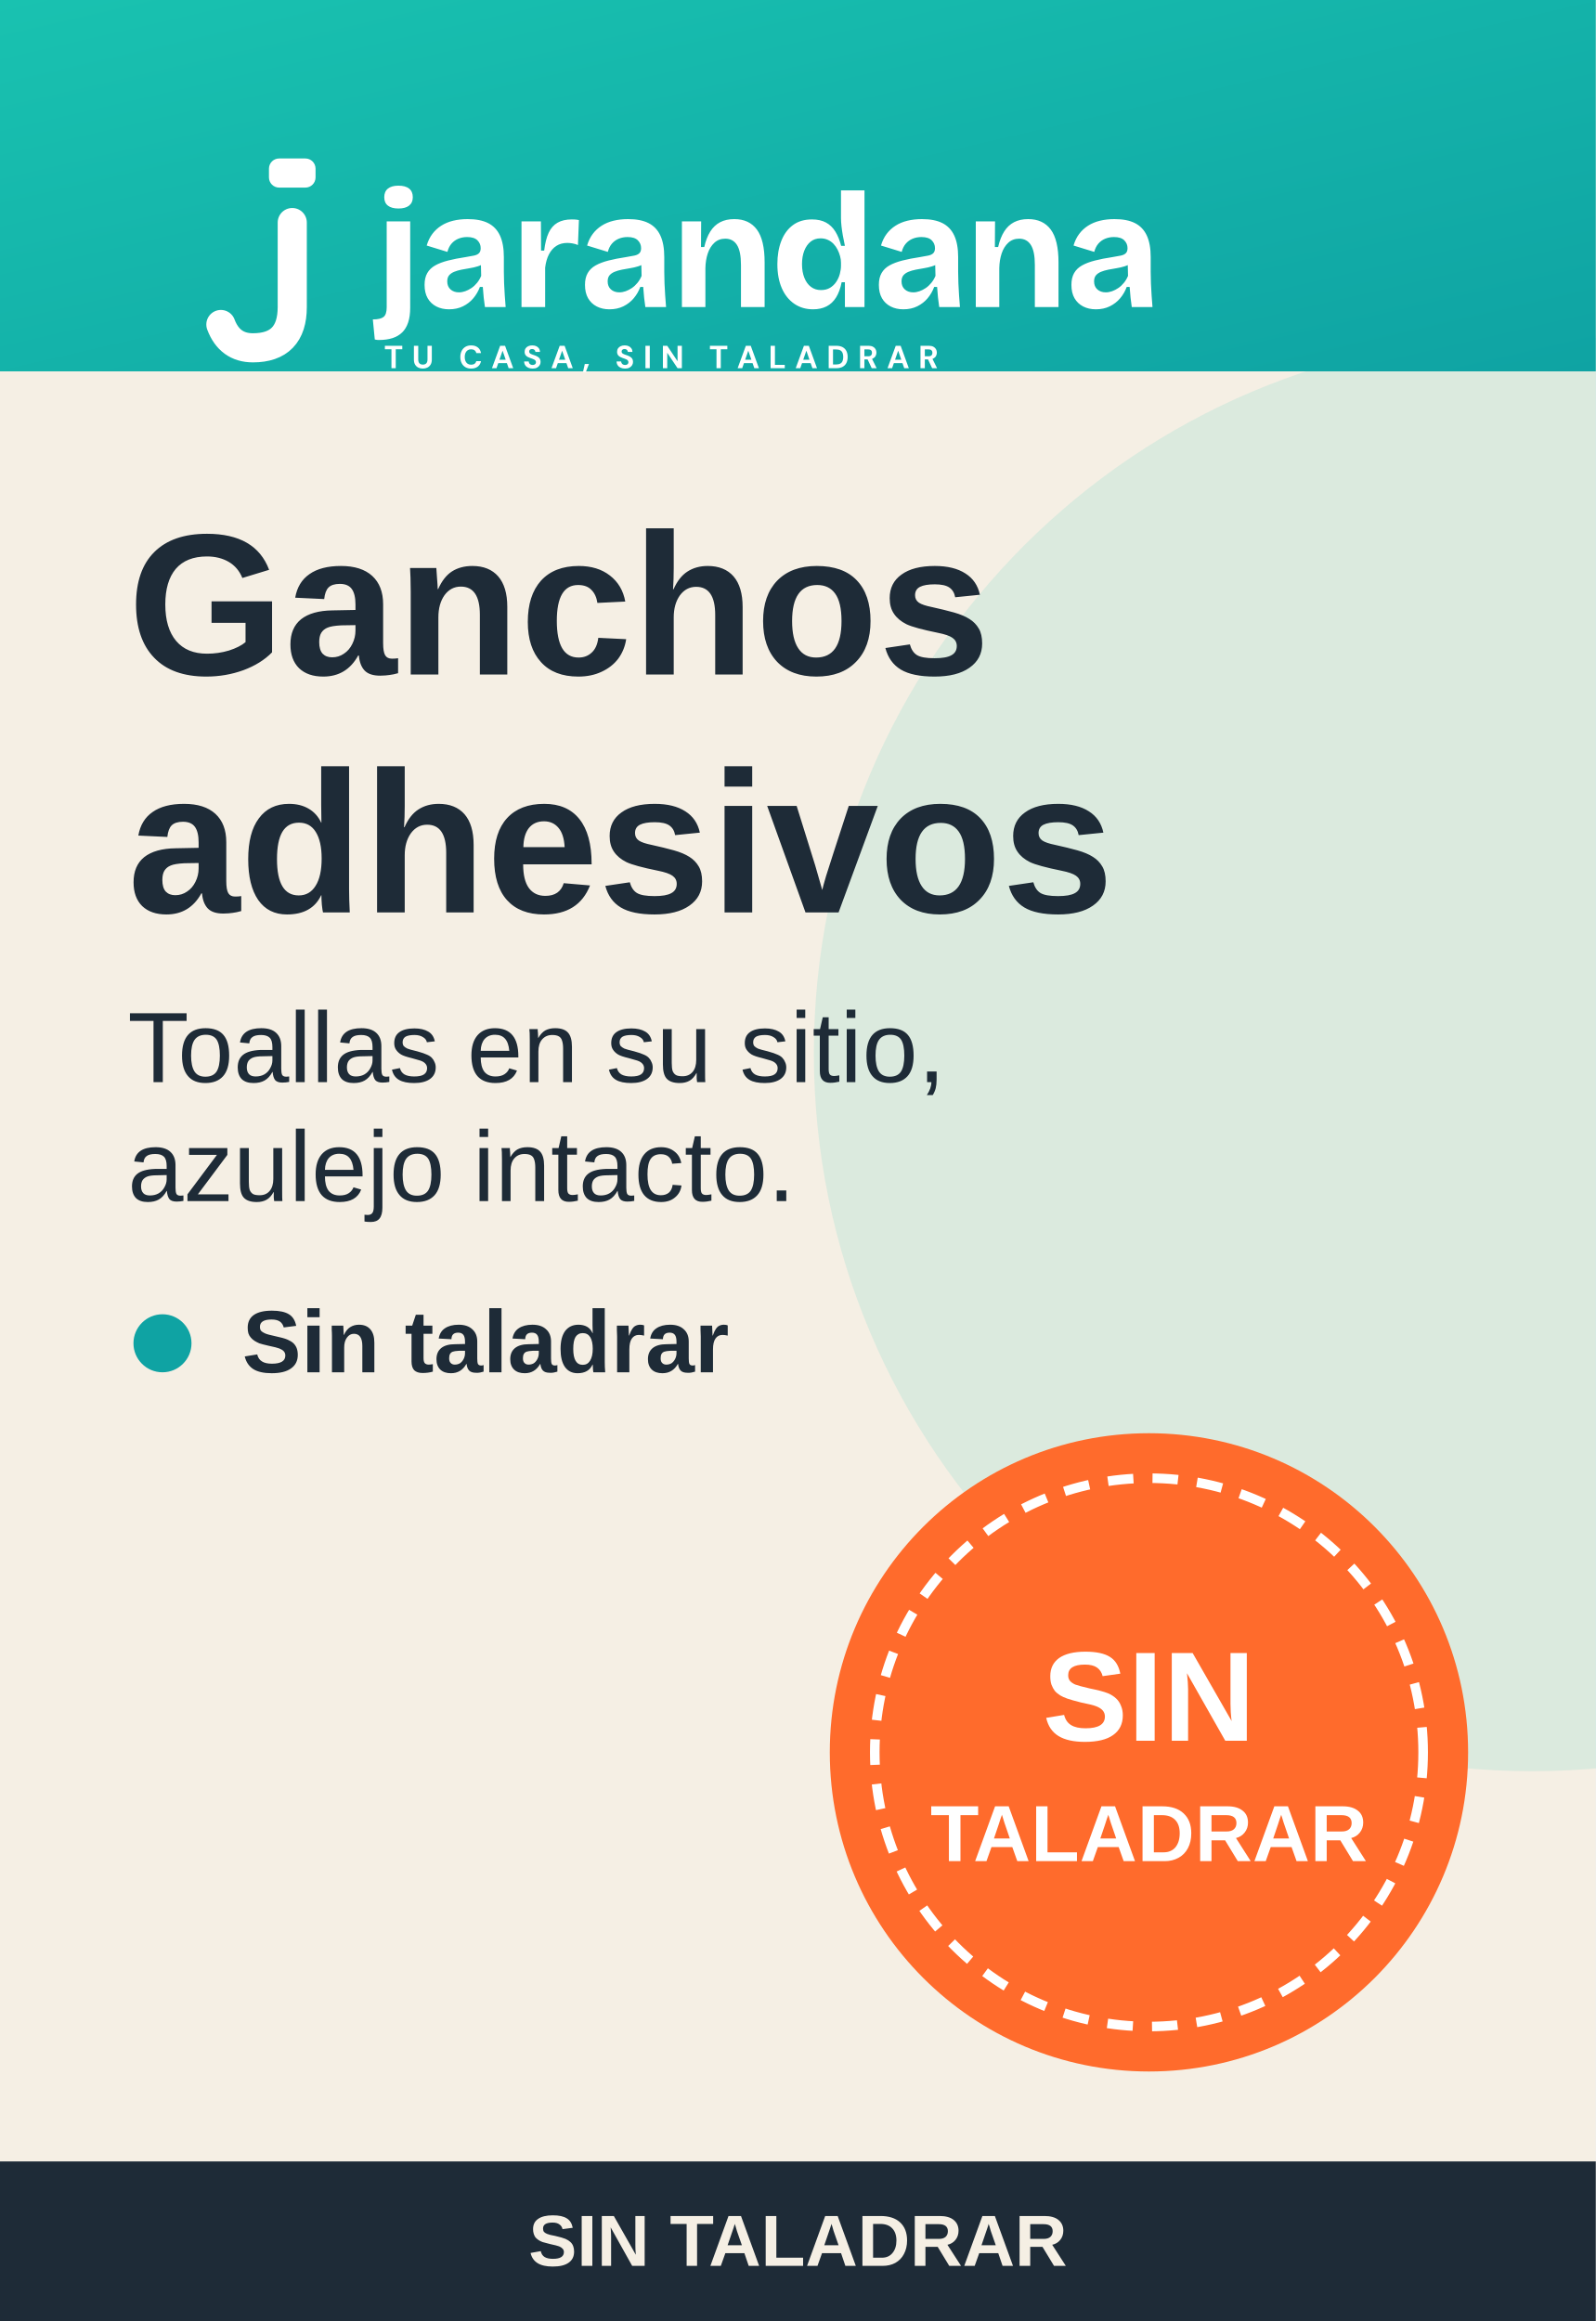
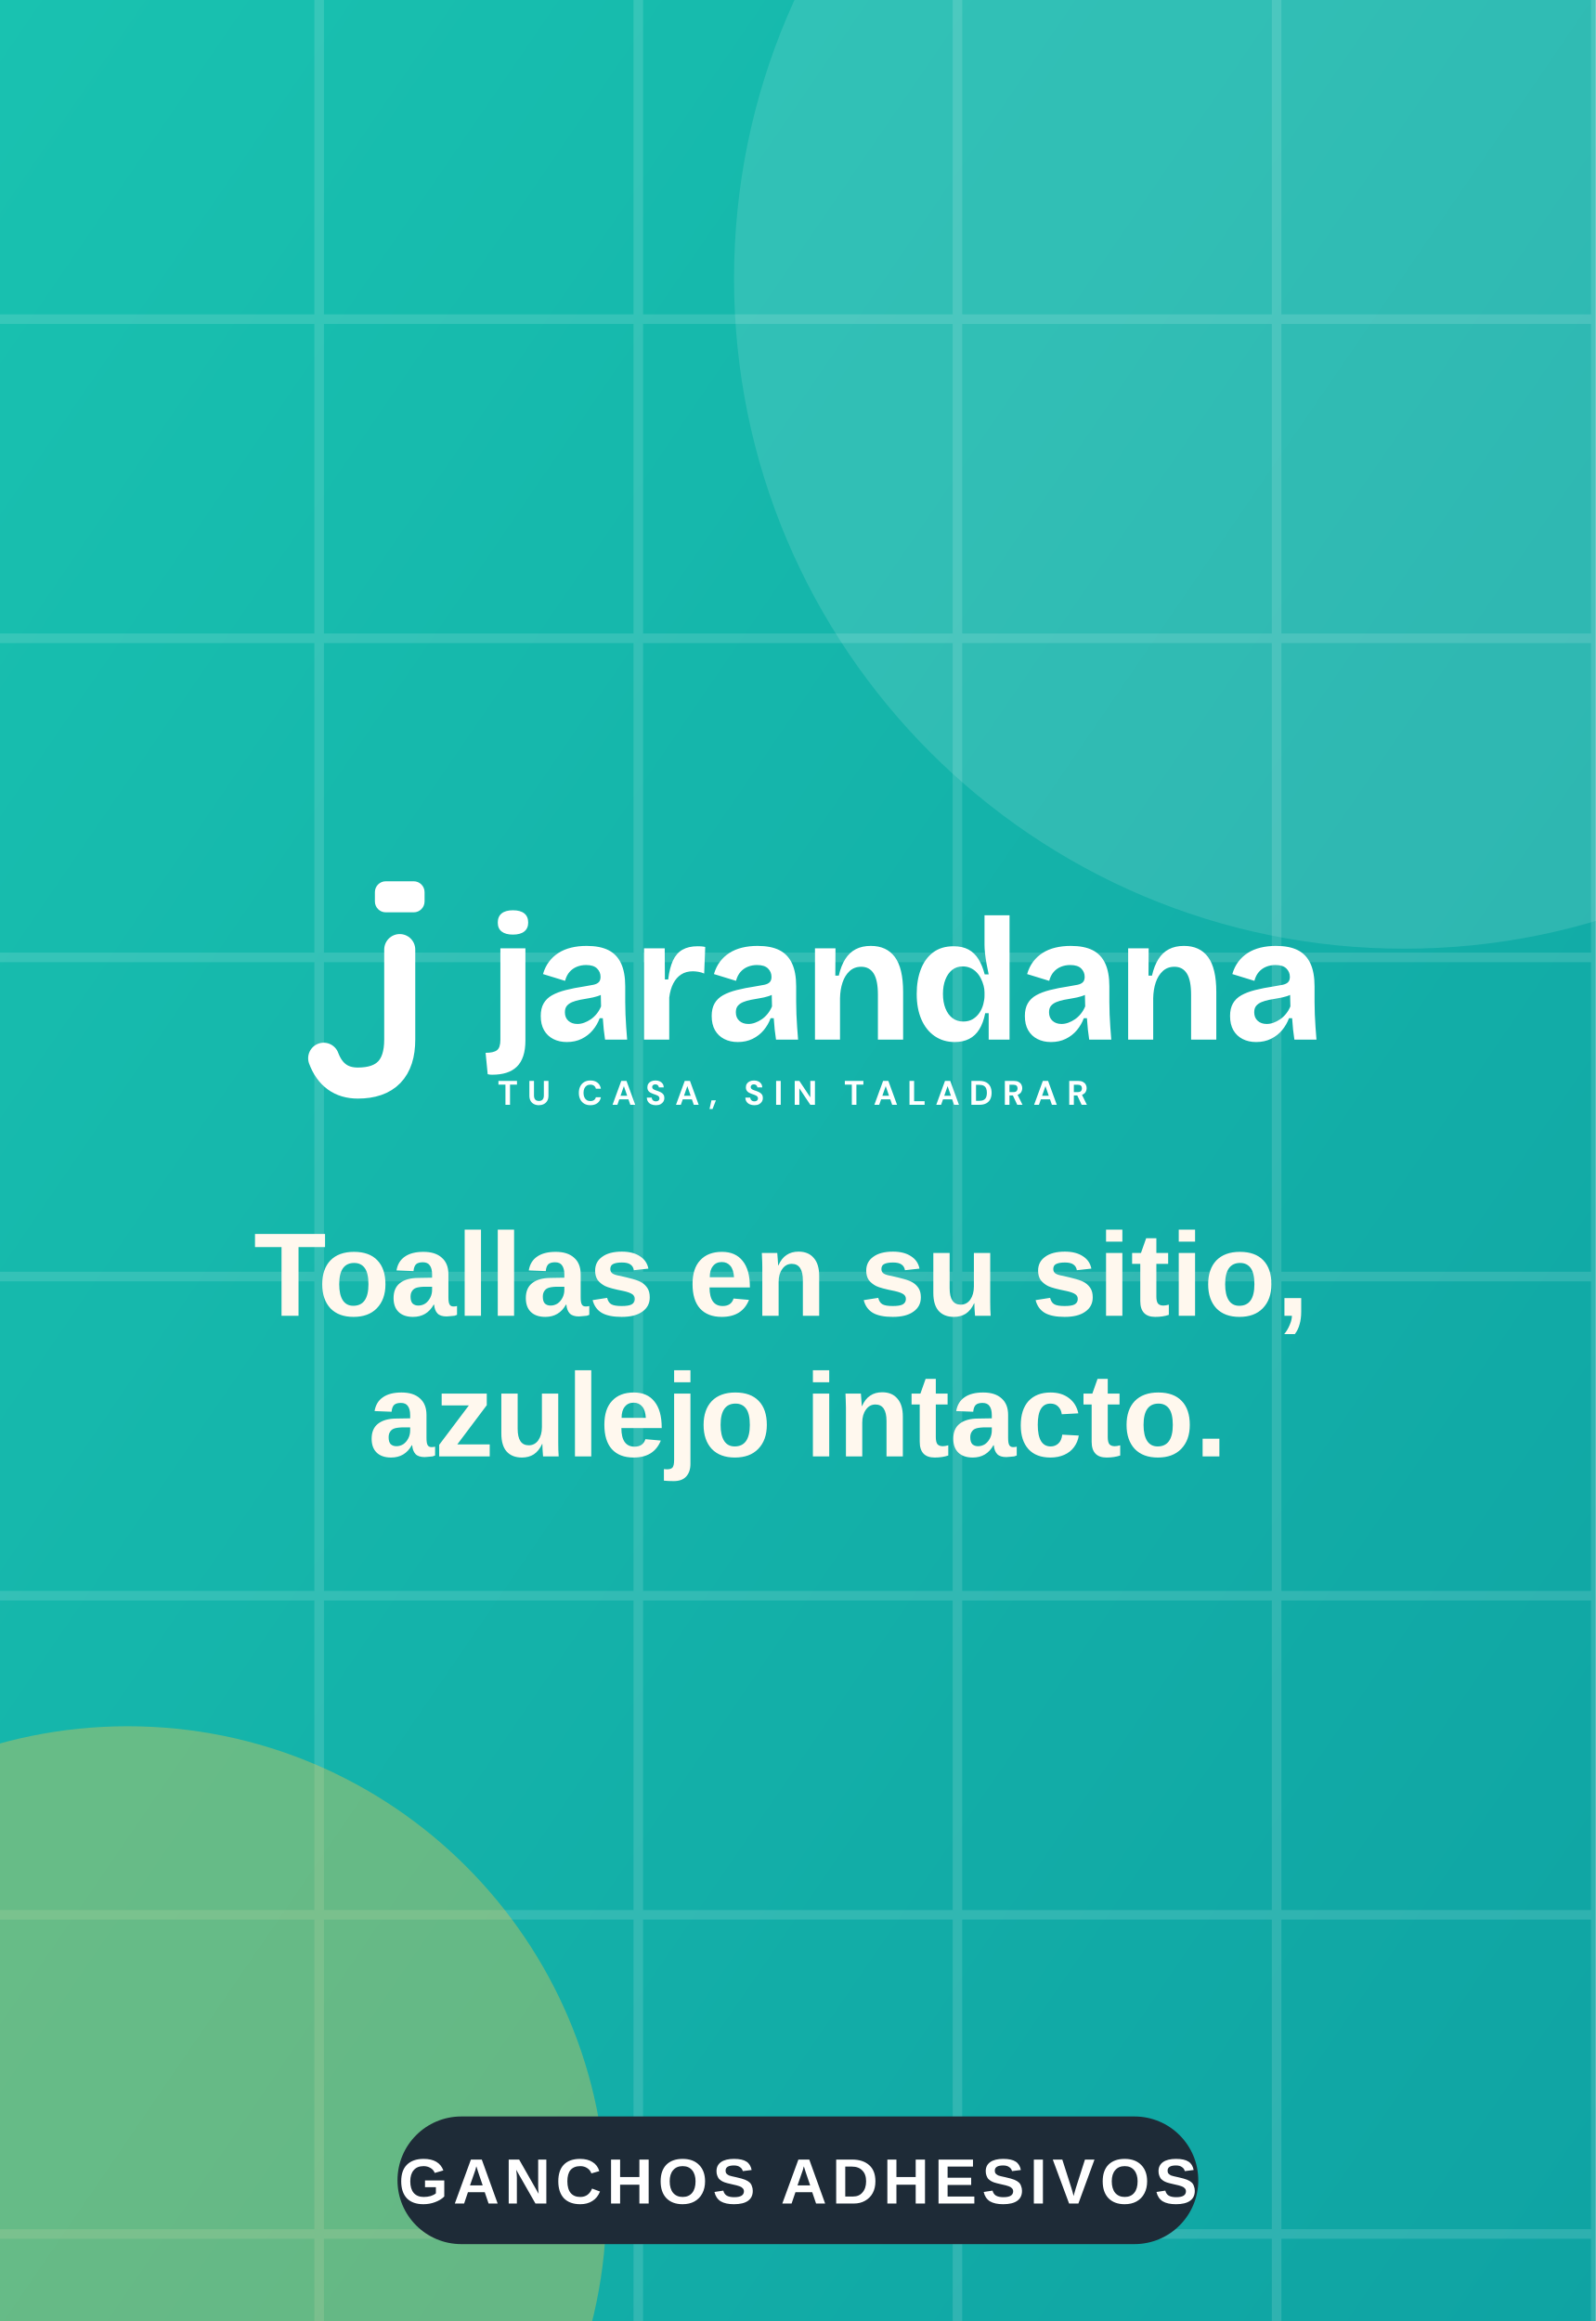
<svg xmlns="http://www.w3.org/2000/svg" viewBox="0 0 110 160" width="440" height="640">
  <defs>
    <linearGradient id="gganchos" x1="0" y1="0" x2="1" y2="1">
      <stop offset="0" stop-color="#19C2B0" />
      <stop offset="1" stop-color="#0FA3A3" />
    </linearGradient>
  </defs>
-   <rect x="0" y="0" width="110" height="160" fill="#F5EFE4" />
-   <circle cx="105.6" cy="72.6" r="49.5" fill="#19C2B0" opacity=".12" />
-   <rect x="0" y="0" width="110" height="25.6" fill="url(#gganchos)" />
-   <svg x="8.8" y="7.3" width="74.2" height="20.1" viewBox="0 0 739 200">
+   <rect x="0" y="0" width="110" height="160" fill="url(#gganchos)" />
+   <clipPath id="cganchos00">
+     <rect x="0" y="0" width="110" height="160" />
+   </clipPath>
+   <g clip-path="url(#cganchos00)" stroke="#fff" stroke-width="0.66" opacity=".13">
+     <path d="M22.0,0 V160" />
+     <path d="M44.0,0 V160" />
+     <path d="M66.0,0 V160" />
+     <path d="M88.0,0 V160" />
+     <path d="M110.0,0 V160" />
+     <path d="M0,22.0 H110" />
+     <path d="M0,44.0 H110" />
+     <path d="M0,66.0 H110" />
+     <path d="M0,88.0 H110" />
+     <path d="M0,110.0 H110" />
+     <path d="M0,132.0 H110" />
+     <path d="M0,154.0 H110" />
+   </g>
+   <circle cx="96.8" cy="19.2" r="46.2" fill="#fff" opacity=".12" />
+   <circle cx="8.8" cy="152.0" r="33.0" fill="#FFC845" opacity=".35" />
+   <svg x="15.4" y="56.9" width="79.2" height="21.4" viewBox="0 0 739 200">
    <g fill="none" stroke-linecap="round" stroke-linejoin="round">
      <rect x="97" y="36" width="32" height="20" rx="7" fill="#FFFFFF" stroke="none" />
      <path d="M113 80 V138 Q113 166 86 166 Q70 166 64 150" stroke="#FFFFFF" stroke-width="20" />
    </g>
    <path transform="translate(170.0,138.0)" fill="#FFFFFF" d="M2.576 22.624Q1.904 22.624 1.176 22.568Q0.448 22.512 -0.336 22.288L-1.68 8.512Q3.472 8.512 5.656 6.832Q7.84 5.152 7.84 0.112V-58.8H23.968V0.56Q23.968 6.384 22.568 10.584Q21.168 14.784 18.48 17.416Q15.792 20.048 11.816 21.336Q7.84 22.624 2.576 22.624ZM15.904 -67.648Q11.2 -67.648 8.68 -69.608Q6.16 -71.568 6.16 -75.376Q6.16 -79.296 8.68 -81.312Q11.2 -83.328 15.904 -83.328Q20.72 -83.328 23.24 -81.312Q25.76 -79.296 25.76 -75.376Q25.76 -71.68 23.24 -69.664Q20.72 -67.648 15.904 -67.648Z M50.64 1.568Q45.712 1.568 41.904 -0.392Q38.096 -2.352 35.968 -6.048Q33.84 -9.744 33.84 -15.232Q33.84 -20.048 35.688 -23.296Q37.536 -26.544 41.12 -28.56Q44.704 -30.576 49.968 -31.92Q55.232 -33.264 61.952 -34.272Q65.536 -34.832 67.832 -35.336Q70.128 -35.84 71.248 -37.016Q72.368 -38.192 72.368 -40.432Q72.368 -43.568 70.128 -45.808Q67.888 -48.048 63.072 -48.048Q59.824 -48.048 57.08 -46.928Q54.336 -45.808 52.376 -43.568Q50.416 -41.328 49.52 -37.856L35.296 -42.224Q36.64 -46.816 39.16 -50.176Q41.68 -53.536 45.264 -55.832Q48.848 -58.128 53.44 -59.248Q58.032 -60.368 63.408 -60.368Q72.032 -60.368 77.464 -57.624Q82.896 -54.88 85.584 -49.112Q88.272 -43.344 88.272 -34.272V-24.192Q88.272 -20.272 88.44 -16.24Q88.608 -12.208 88.888 -8.12Q89.168 -4.032 89.504 0.0H75.28Q74.832 -2.8 74.44 -6.44Q74.048 -10.08 73.824 -13.776H71.808Q70.24 -9.52 67.328 -6.048Q64.416 -2.576 60.216 -0.504Q56.016 1.568 50.64 1.568ZM57.472 -10.08Q59.6 -10.08 61.784 -10.864Q63.968 -11.648 66.04 -13.048Q68.112 -14.448 69.848 -16.576Q71.584 -18.704 72.704 -21.392L72.48 -30.8L75.056 -30.24Q73.04 -28.784 70.352 -27.944Q67.664 -27.104 64.808 -26.656Q61.952 -26.208 59.152 -25.648Q56.352 -25.088 54.168 -24.192Q51.984 -23.296 50.696 -21.784Q49.408 -20.272 49.408 -17.584Q49.408 -14.112 51.648 -12.096Q53.888 -10.08 57.472 -10.08Z M100.384 0.0V-28.448V-58.8H113.712L113.824 -38.752H115.952Q116.848 -46.256 119.032 -50.96Q121.216 -55.664 125.136 -57.904Q129.056 -60.144 134.88 -60.144Q135.888 -60.144 137.064 -60.088Q138.24 -60.032 139.808 -59.696L139.136 -42.56Q137.456 -43.344 135.44 -43.68Q133.424 -44.016 131.856 -44.016Q127.488 -44.016 124.352 -42.0Q121.216 -39.984 119.256 -36.232Q117.296 -32.48 116.624 -27.104V0.0Z M160.768 1.568Q155.84 1.568 152.032 -0.392Q148.224 -2.352 146.096 -6.048Q143.968 -9.744 143.968 -15.232Q143.968 -20.048 145.816 -23.296Q147.664 -26.544 151.248 -28.56Q154.832 -30.576 160.096 -31.92Q165.36 -33.264 172.08 -34.272Q175.664 -34.832 177.96 -35.336Q180.256 -35.84 181.376 -37.016Q182.496 -38.192 182.496 -40.432Q182.496 -43.568 180.256 -45.808Q178.016 -48.048 173.2 -48.048Q169.952 -48.048 167.208 -46.928Q164.464 -45.808 162.504 -43.568Q160.544 -41.328 159.648 -37.856L145.424 -42.224Q146.768 -46.816 149.288 -50.176Q151.808 -53.536 155.392 -55.832Q158.976 -58.128 163.568 -59.248Q168.16 -60.368 173.536 -60.368Q182.16 -60.368 187.592 -57.624Q193.024 -54.88 195.712 -49.112Q198.4 -43.344 198.4 -34.272V-24.192Q198.4 -20.272 198.568 -16.24Q198.736 -12.208 199.016 -8.12Q199.296 -4.032 199.632 0.0H185.408Q184.96 -2.8 184.568 -6.44Q184.176 -10.08 183.952 -13.776H181.936Q180.368 -9.52 177.456 -6.048Q174.544 -2.576 170.344 -0.504Q166.144 1.568 160.768 1.568ZM167.6 -10.08Q169.728 -10.08 171.912 -10.864Q174.096 -11.648 176.168 -13.048Q178.24 -14.448 179.976 -16.576Q181.712 -18.704 182.832 -21.392L182.608 -30.8L185.184 -30.24Q183.168 -28.784 180.48 -27.944Q177.792 -27.104 174.936 -26.656Q172.08 -26.208 169.28 -25.648Q166.48 -25.088 164.296 -24.192Q162.112 -23.296 160.824 -21.784Q159.536 -20.272 159.536 -17.584Q159.536 -14.112 161.776 -12.096Q164.016 -10.08 167.6 -10.08Z M210.512 0.0V-35.616V-58.8H223.728L223.616 -41.216H225.856Q227.312 -47.6 230.0 -51.856Q232.688 -56.112 236.776 -58.24Q240.864 -60.368 246.464 -60.368Q256.656 -60.368 261.976 -53.2Q267.296 -46.032 267.296 -30.688V0.0H251.056V-28.896Q251.056 -38.304 248.312 -42.616Q245.568 -46.928 240.304 -46.928Q235.824 -46.928 232.8 -44.128Q229.776 -41.328 228.264 -36.792Q226.752 -32.256 226.64 -26.656V0.0Z M300.576 1.568Q293.184 1.568 287.64 -2.24Q282.096 -6.048 279.072 -12.992Q276.048 -19.936 276.048 -29.456Q276.048 -38.416 278.736 -45.36Q281.424 -52.304 286.688 -56.224Q291.952 -60.144 299.792 -60.144Q305.504 -60.144 309.424 -58.016Q313.344 -55.888 315.864 -51.8Q318.384 -47.712 319.84 -42.0H322.416Q321.632 -45.584 321.016 -49.0Q320.4 -52.416 320.064 -55.552Q319.728 -58.688 319.728 -61.04V-80.08H335.856V-28.896V0.0H322.416V-17.024H320.176Q318.944 -10.752 316.368 -6.608Q313.792 -2.464 309.816 -0.448Q305.84 1.568 300.576 1.568ZM305.952 -11.648Q309.648 -11.648 312.224 -13.216Q314.8 -14.784 316.48 -17.304Q318.16 -19.824 318.944 -22.792Q319.728 -25.76 319.728 -28.336V-30.464Q319.728 -32.592 319.112 -34.888Q318.496 -37.184 317.376 -39.424Q316.256 -41.664 314.576 -43.4Q312.896 -45.136 310.656 -46.144Q308.416 -47.152 305.728 -47.152Q301.696 -47.152 298.896 -44.912Q296.096 -42.672 294.528 -38.696Q292.96 -34.72 292.96 -29.456Q292.96 -24.08 294.584 -20.048Q296.208 -16.016 299.12 -13.832Q302.032 -11.648 305.952 -11.648Z M362.528 1.568Q357.6 1.568 353.792 -0.392Q349.984 -2.352 347.856 -6.048Q345.728 -9.744 345.728 -15.232Q345.728 -20.048 347.576 -23.296Q349.424 -26.544 353.008 -28.56Q356.592 -30.576 361.856 -31.92Q367.12 -33.264 373.84 -34.272Q377.424 -34.832 379.72 -35.336Q382.016 -35.84 383.136 -37.016Q384.256 -38.192 384.256 -40.432Q384.256 -43.568 382.016 -45.808Q379.776 -48.048 374.96 -48.048Q371.712 -48.048 368.968 -46.928Q366.224 -45.808 364.264 -43.568Q362.304 -41.328 361.408 -37.856L347.184 -42.224Q348.528 -46.816 351.048 -50.176Q353.568 -53.536 357.152 -55.832Q360.736 -58.128 365.328 -59.248Q369.92 -60.368 375.296 -60.368Q383.92 -60.368 389.352 -57.624Q394.784 -54.88 397.472 -49.112Q400.16 -43.344 400.16 -34.272V-24.192Q400.16 -20.272 400.328 -16.24Q400.496 -12.208 400.776 -8.12Q401.056 -4.032 401.392 0.0H387.168Q386.72 -2.8 386.328 -6.44Q385.936 -10.08 385.712 -13.776H383.696Q382.128 -9.52 379.216 -6.048Q376.304 -2.576 372.104 -0.504Q367.904 1.568 362.528 1.568ZM369.36 -10.08Q371.488 -10.08 373.672 -10.864Q375.856 -11.648 377.928 -13.048Q380.0 -14.448 381.736 -16.576Q383.472 -18.704 384.592 -21.392L384.368 -30.8L386.944 -30.24Q384.928 -28.784 382.24 -27.944Q379.552 -27.104 376.696 -26.656Q373.84 -26.208 371.04 -25.648Q368.24 -25.088 366.056 -24.192Q363.872 -23.296 362.584 -21.784Q361.296 -20.272 361.296 -17.584Q361.296 -14.112 363.536 -12.096Q365.776 -10.08 369.36 -10.08Z M412.272 0.0V-35.616V-58.8H425.488L425.376 -41.216H427.616Q429.072 -47.6 431.76 -51.856Q434.448 -56.112 438.536 -58.24Q442.624 -60.368 448.224 -60.368Q458.416 -60.368 463.736 -53.2Q469.056 -46.032 469.056 -30.688V0.0H452.816V-28.896Q452.816 -38.304 450.072 -42.616Q447.328 -46.928 442.064 -46.928Q437.584 -46.928 434.56 -44.128Q431.536 -41.328 430.024 -36.792Q428.512 -32.256 428.4 -26.656V0.0Z M494.72 1.568Q489.792 1.568 485.984 -0.392Q482.176 -2.352 480.048 -6.048Q477.92 -9.744 477.92 -15.232Q477.92 -20.048 479.768 -23.296Q481.616 -26.544 485.2 -28.56Q488.784 -30.576 494.048 -31.92Q499.312 -33.264 506.032 -34.272Q509.616 -34.832 511.912 -35.336Q514.208 -35.84 515.328 -37.016Q516.448 -38.192 516.448 -40.432Q516.448 -43.568 514.208 -45.808Q511.968 -48.048 507.152 -48.048Q503.904 -48.048 501.16 -46.928Q498.416 -45.808 496.456 -43.568Q494.496 -41.328 493.6 -37.856L479.376 -42.224Q480.72 -46.816 483.24 -50.176Q485.76 -53.536 489.344 -55.832Q492.928 -58.128 497.52 -59.248Q502.112 -60.368 507.488 -60.368Q516.112 -60.368 521.544 -57.624Q526.976 -54.88 529.664 -49.112Q532.352 -43.344 532.352 -34.272V-24.192Q532.352 -20.272 532.52 -16.24Q532.688 -12.208 532.968 -8.12Q533.248 -4.032 533.584 0.0H519.36Q518.912 -2.8 518.52 -6.44Q518.128 -10.08 517.904 -13.776H515.888Q514.32 -9.52 511.408 -6.048Q508.496 -2.576 504.296 -0.504Q500.096 1.568 494.72 1.568ZM501.552 -10.08Q503.68 -10.08 505.864 -10.864Q508.048 -11.648 510.12 -13.048Q512.192 -14.448 513.928 -16.576Q515.664 -18.704 516.784 -21.392L516.56 -30.8L519.136 -30.24Q517.12 -28.784 514.432 -27.944Q511.744 -27.104 508.888 -26.656Q506.032 -26.208 503.232 -25.648Q500.432 -25.088 498.248 -24.192Q496.064 -23.296 494.776 -21.784Q493.488 -20.272 493.488 -17.584Q493.488 -14.112 495.728 -12.096Q497.968 -10.08 501.552 -10.08Z" />
    <path transform="translate(176.0,180.0)" fill="#FFFFFF" d="M5.104 0.0V-13.002H0.594V-15.4H12.54V-13.002H8.052V0.0Z M26.614 0.264Q24.92 0.264 23.534 -0.418Q22.148 -1.1 21.334 -2.464Q20.52 -3.828 20.52 -5.94V-15.4H23.49V-5.918Q23.49 -4.774 23.864 -3.993Q24.238 -3.212 24.953 -2.838Q25.668 -2.464 26.658 -2.464Q27.67 -2.464 28.385 -2.838Q29.1 -3.212 29.474 -3.993Q29.848 -4.774 29.848 -5.918V-15.4H32.818V-5.94Q32.818 -3.828 31.982 -2.464Q31.146 -1.1 29.727 -0.418Q28.308 0.264 26.614 0.264Z  M59.8 0.264Q57.49 0.264 55.829 -0.737Q54.168 -1.738 53.277 -3.531Q52.386 -5.324 52.386 -7.678Q52.386 -10.032 53.277 -11.836Q54.168 -13.64 55.829 -14.652Q57.49 -15.664 59.8 -15.664Q62.594 -15.664 64.376 -14.278Q66.158 -12.892 66.598 -10.362H63.364Q63.078 -11.594 62.165 -12.287Q61.252 -12.98 59.778 -12.98Q58.414 -12.98 57.435 -12.331Q56.456 -11.682 55.928 -10.505Q55.4 -9.328 55.4 -7.678Q55.4 -6.05 55.928 -4.862Q56.456 -3.674 57.435 -3.036Q58.414 -2.398 59.778 -2.398Q61.252 -2.398 62.154 -3.047Q63.056 -3.696 63.342 -4.862H66.598Q66.158 -2.464 64.376 -1.1Q62.594 0.264 59.8 0.264Z M74.094 0.0 79.726 -15.4H83.092L88.702 0.0H85.556L81.398 -12.012L77.218 0.0ZM76.58 -3.498 77.372 -5.808H85.204L85.974 -3.498Z M102.028 0.264Q100.356 0.264 99.047 -0.308Q97.738 -0.88 96.979 -1.98Q96.22 -3.08 96.198 -4.642H99.344Q99.366 -3.96 99.696 -3.41Q100.026 -2.86 100.609 -2.541Q101.192 -2.222 102.006 -2.222Q102.71 -2.222 103.227 -2.453Q103.744 -2.684 104.03 -3.102Q104.316 -3.52 104.316 -4.092Q104.316 -4.752 103.997 -5.192Q103.678 -5.632 103.117 -5.94Q102.556 -6.248 101.819 -6.501Q101.082 -6.754 100.268 -7.04Q98.442 -7.634 97.485 -8.624Q96.528 -9.614 96.528 -11.242Q96.528 -12.628 97.199 -13.618Q97.87 -14.608 99.058 -15.136Q100.246 -15.664 101.764 -15.664Q103.326 -15.664 104.503 -15.125Q105.68 -14.586 106.373 -13.574Q107.066 -12.562 107.088 -11.198H103.92Q103.898 -11.704 103.623 -12.155Q103.348 -12.606 102.864 -12.881Q102.38 -13.156 101.72 -13.156Q101.148 -13.178 100.675 -12.98Q100.202 -12.782 99.927 -12.397Q99.652 -12.012 99.652 -11.44Q99.652 -10.89 99.927 -10.516Q100.202 -10.142 100.686 -9.867Q101.17 -9.592 101.83 -9.361Q102.49 -9.13 103.26 -8.888Q104.404 -8.492 105.372 -7.953Q106.34 -7.414 106.912 -6.556Q107.484 -5.698 107.484 -4.29Q107.484 -3.08 106.846 -2.046Q106.208 -1.012 105.009 -0.374Q103.81 0.264 102.028 0.264Z M114.98 0.0 120.612 -15.4H123.978L129.588 0.0H126.442L122.284 -12.012L118.104 0.0ZM117.466 -3.498 118.258 -5.808H126.09L126.86 -3.498Z M136.578 2.706 137.832 -2.882H140.692L138.514 2.706Z  M165.496 0.264Q163.824 0.264 162.515 -0.308Q161.206 -0.88 160.447 -1.98Q159.688 -3.08 159.666 -4.642H162.812Q162.834 -3.96 163.164 -3.41Q163.494 -2.86 164.077 -2.541Q164.66 -2.222 165.474 -2.222Q166.178 -2.222 166.695 -2.453Q167.212 -2.684 167.498 -3.102Q167.784 -3.52 167.784 -4.092Q167.784 -4.752 167.465 -5.192Q167.146 -5.632 166.585 -5.94Q166.024 -6.248 165.287 -6.501Q164.55 -6.754 163.736 -7.04Q161.91 -7.634 160.953 -8.624Q159.996 -9.614 159.996 -11.242Q159.996 -12.628 160.667 -13.618Q161.338 -14.608 162.526 -15.136Q163.714 -15.664 165.232 -15.664Q166.794 -15.664 167.971 -15.125Q169.148 -14.586 169.841 -13.574Q170.534 -12.562 170.556 -11.198H167.388Q167.366 -11.704 167.091 -12.155Q166.816 -12.606 166.332 -12.881Q165.848 -13.156 165.188 -13.156Q164.616 -13.178 164.143 -12.98Q163.67 -12.782 163.395 -12.397Q163.12 -12.012 163.12 -11.44Q163.12 -10.89 163.395 -10.516Q163.67 -10.142 164.154 -9.867Q164.638 -9.592 165.298 -9.361Q165.958 -9.13 166.728 -8.888Q167.872 -8.492 168.84 -7.953Q169.808 -7.414 170.38 -6.556Q170.952 -5.698 170.952 -4.29Q170.952 -3.08 170.314 -2.046Q169.676 -1.012 168.477 -0.374Q167.278 0.264 165.496 0.264Z M179.482 0.0V-15.4H182.452V0.0Z M191.466 0.0V-15.4H194.436L201.52 -4.774V-15.4H204.49V0.0H201.52L194.436 -10.604V0.0Z  M228.26 0.0V-13.002H223.75V-15.4H235.696V-13.002H231.208V0.0Z M242.774 0.0 248.406 -15.4H251.772L257.382 0.0H254.236L250.078 -12.012L245.898 0.0ZM245.26 -3.498 246.052 -5.808H253.884L254.654 -3.498Z M265.406 0.0V-15.4H268.376V-2.31H275.13V0.0Z M282.648 0.0 288.28 -15.4H291.646L297.256 0.0H294.11L289.952 -12.012L285.772 0.0ZM285.134 -3.498 285.926 -5.808H293.758L294.528 -3.498Z M305.28 0.0V-15.4H310.428Q313.112 -15.4 314.861 -14.443Q316.61 -13.486 317.457 -11.759Q318.304 -10.032 318.304 -7.7Q318.304 -5.368 317.457 -3.641Q316.61 -1.914 314.872 -0.957Q313.134 0.0 310.428 0.0ZM308.25 -2.552H310.274Q312.166 -2.552 313.255 -3.168Q314.344 -3.784 314.806 -4.939Q315.268 -6.094 315.268 -7.7Q315.268 -9.328 314.806 -10.483Q314.344 -11.638 313.255 -12.254Q312.166 -12.87 310.274 -12.87H308.25Z M326.834 0.0V-15.4H332.576Q334.446 -15.4 335.656 -14.762Q336.866 -14.124 337.46 -13.057Q338.054 -11.99 338.054 -10.692Q338.054 -9.46 337.482 -8.393Q336.91 -7.326 335.689 -6.677Q334.468 -6.028 332.554 -6.028H329.804V0.0ZM334.82 0.0 331.652 -6.776H334.864L338.208 0.0ZM329.804 -8.184H332.4Q333.742 -8.184 334.38 -8.844Q335.018 -9.504 335.018 -10.582Q335.018 -11.66 334.391 -12.287Q333.764 -12.914 332.4 -12.914H329.804Z M345.682 0.0 351.314 -15.4H354.68L360.29 0.0H357.144L352.986 -12.012L348.806 0.0ZM348.168 -3.498 348.96 -5.808H356.792L357.562 -3.498Z M368.314 0.0V-15.4H374.056Q375.926 -15.4 377.136 -14.762Q378.346 -14.124 378.94 -13.057Q379.534 -11.99 379.534 -10.692Q379.534 -9.46 378.962 -8.393Q378.39 -7.326 377.169 -6.677Q375.948 -6.028 374.034 -6.028H371.284V0.0ZM376.3 0.0 373.132 -6.776H376.344L379.688 0.0ZM371.284 -8.184H373.88Q375.222 -8.184 375.86 -8.844Q376.498 -9.504 376.498 -10.582Q376.498 -11.66 375.871 -12.287Q375.244 -12.914 373.88 -12.914H371.284Z" />
  </svg>
-   <text x="8.8" y="46.5" font-family="DM Sans, Arial, sans-serif" font-size="13.9" font-weight="800" fill="#1E2B37" text-anchor="start">
-     <tspan x="8.8" dy="0.0">Ganchos</tspan>
-     <tspan x="8.8" dy="16.4">adhesivos</tspan>
+   <text x="55.0" y="90.7" font-family="DM Sans, Arial, sans-serif" font-size="8.2" font-weight="800" fill="#FFF8EE" text-anchor="middle">
+     <tspan x="55.0" dy="0.0">Toallas en su sitio,</tspan>
+     <tspan x="55.0" dy="9.7">azulejo intacto.</tspan>
  </text>
-   <text x="8.8" y="74.6" font-family="DM Sans, Arial, sans-serif" font-size="6.9" font-weight="500" fill="#1E2B37" text-anchor="start">
-     <tspan x="8.8" dy="0.0">Toallas en su sitio,</tspan>
-     <tspan x="8.8" dy="8.2">azulejo intacto.</tspan>
-   </text>
-   <circle cx="11.2" cy="92.6" r="2.0" fill="#0FA3A3" />
-   <text x="16.7" y="94.6" font-family="DM Sans, Arial, sans-serif" font-size="6.1" font-weight="700" fill="#1E2B37" text-anchor="start">
-     <tspan x="16.7" dy="0.0">Sin taladrar</tspan>
-   </text>
-   <circle cx="79.2" cy="120.8" r="22.0" fill="#FF6B2C" />
-   <circle cx="79.2" cy="120.8" r="18.9" fill="none" stroke="#fff" stroke-width="0.66" stroke-dasharray="1.76 1.32" />
-   <text x="79.2" y="120.0" font-family="DM Sans, Arial" font-size="8.8" font-weight="900" fill="#fff" text-anchor="middle">SIN</text>
-   <text x="79.2" y="128.3" font-family="DM Sans, Arial" font-size="5.5" font-weight="900" fill="#fff" text-anchor="middle">TALADRAR</text>
-   <rect x="0" y="149.0" width="110" height="11.0" fill="#1E2B37" />
-   <text x="55.0" y="156.2" font-family="DM Sans, Arial" font-size="5.0" font-weight="700" fill="#F5EFE4" text-anchor="middle">SIN TALADRAR</text>
+   <rect x="27.4" y="145.9" width="55.2" height="8.8" rx="4.4" fill="#1E2B37" />
+   <text x="55.0" y="151.9" font-family="DM Sans, Arial" font-size="4.4" font-weight="800" fill="#fff" text-anchor="middle" letter-spacing="0.35">GANCHOS ADHESIVOS</text>
</svg>
